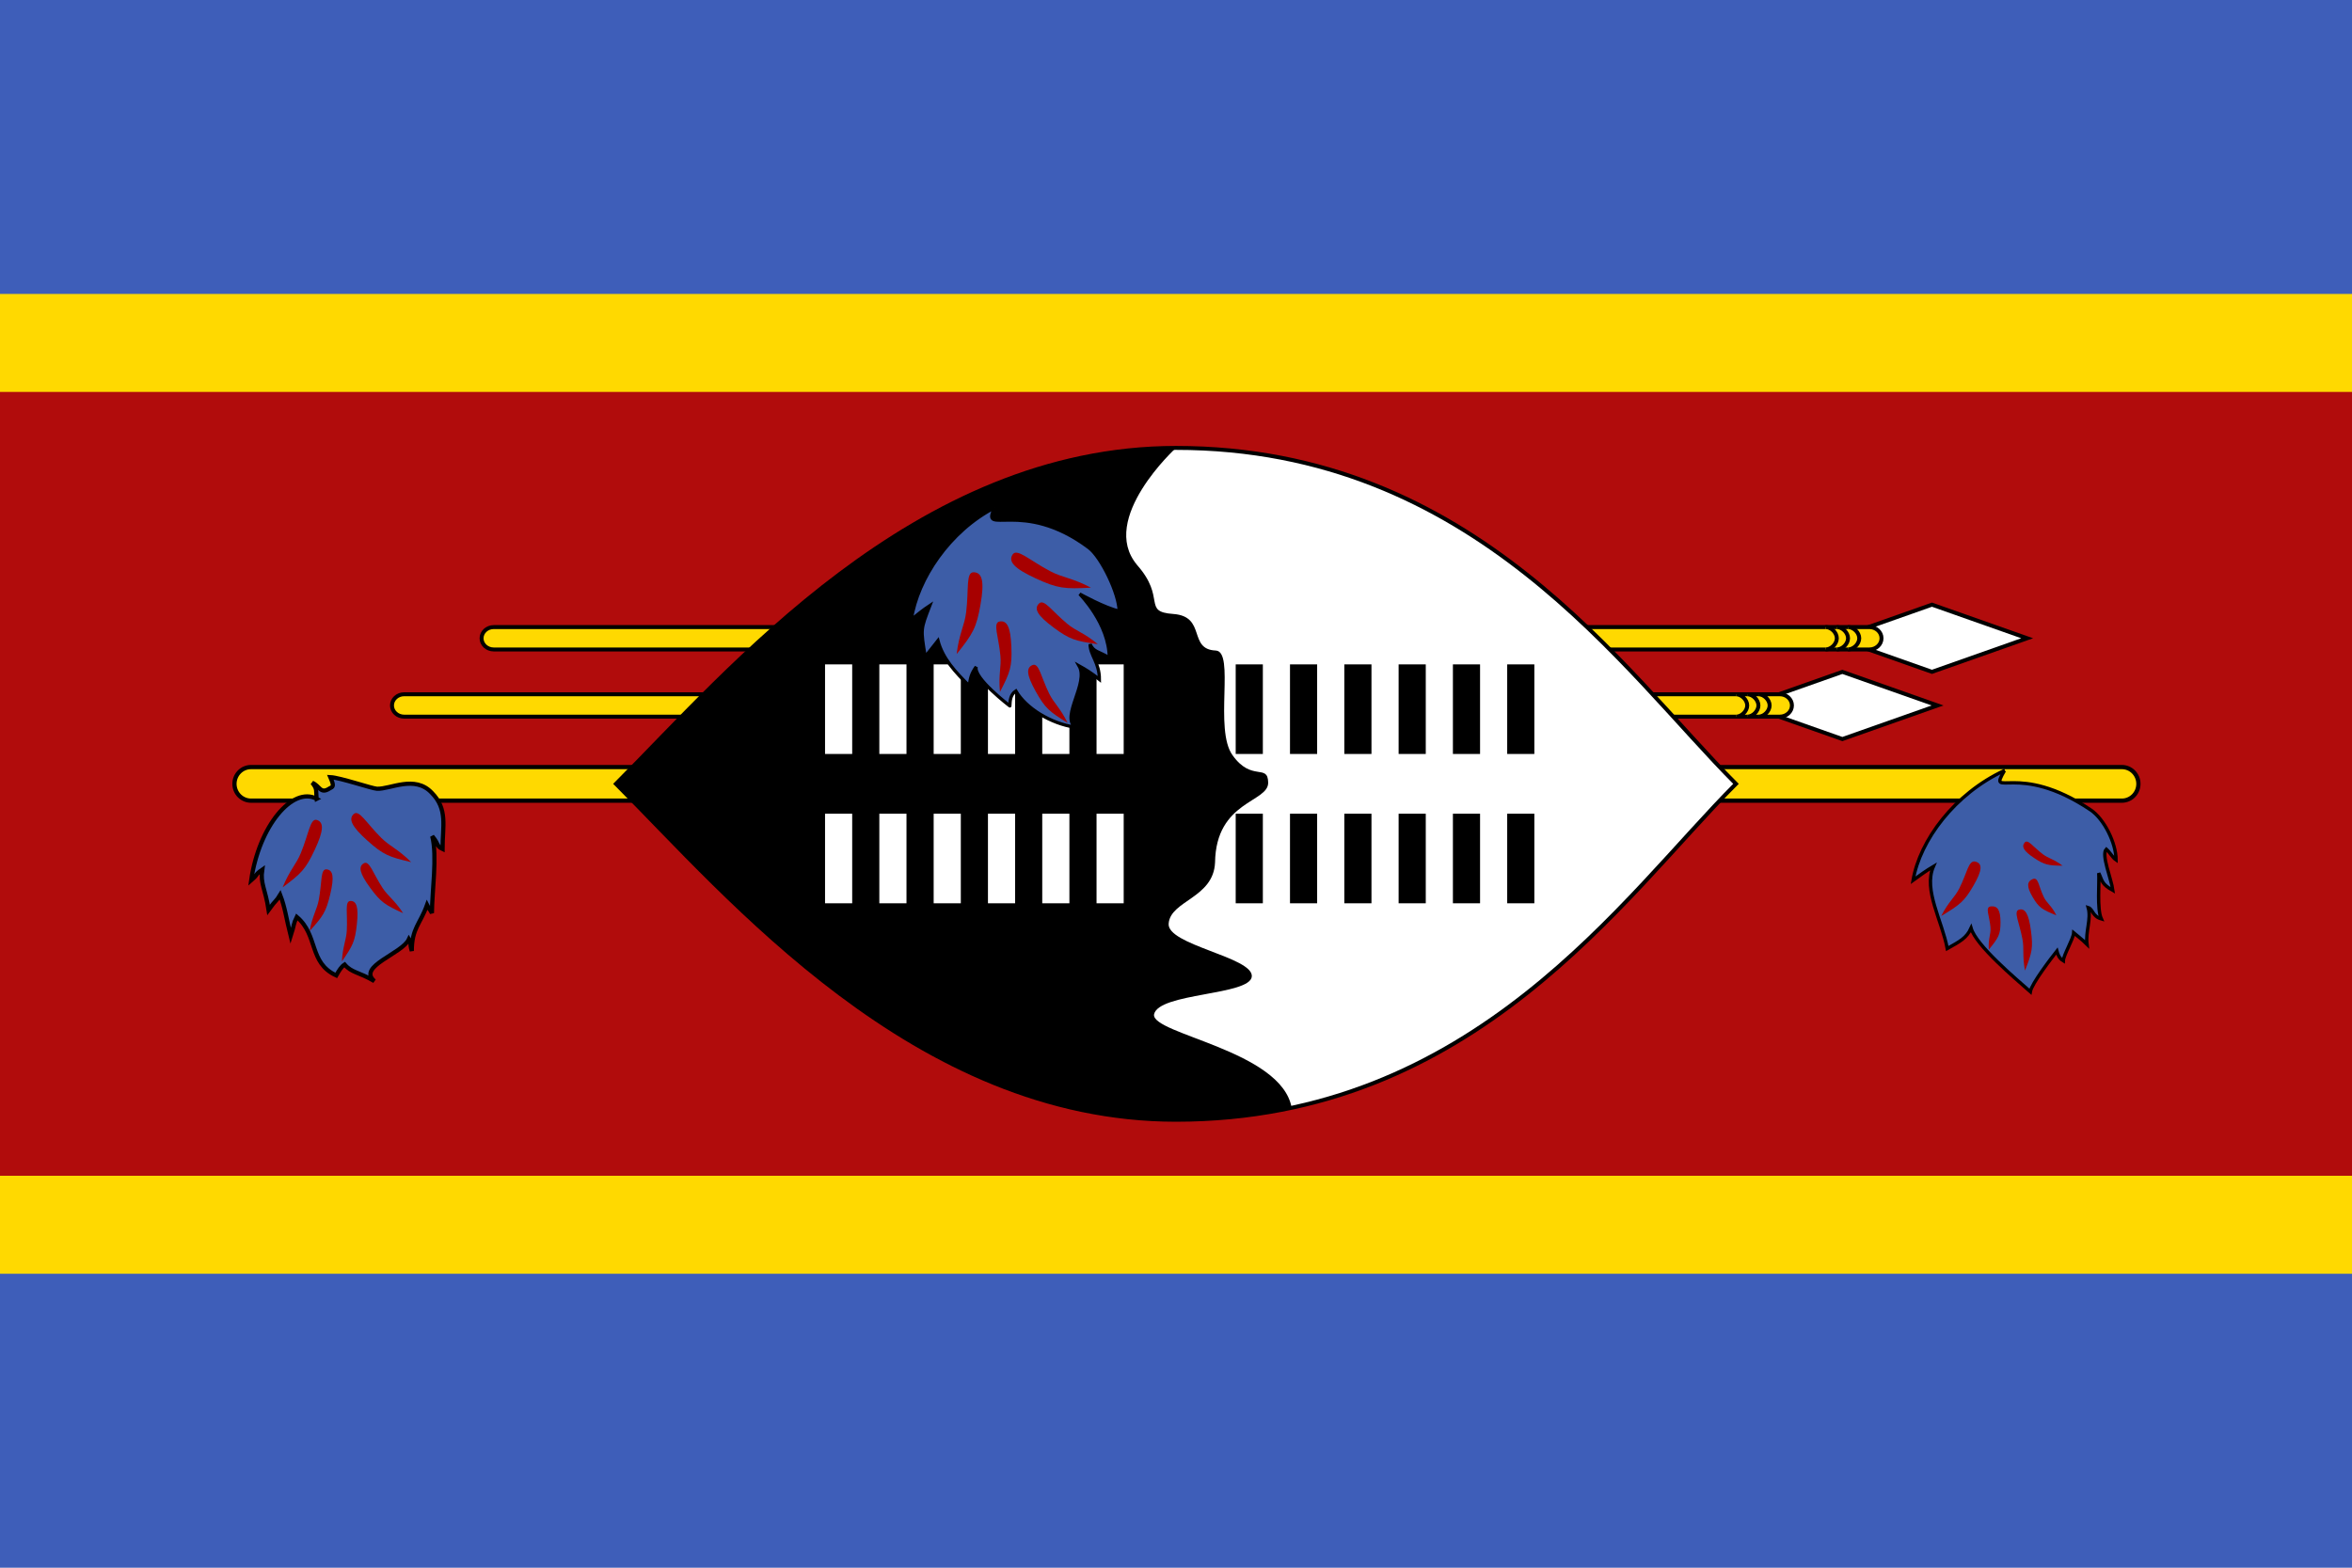
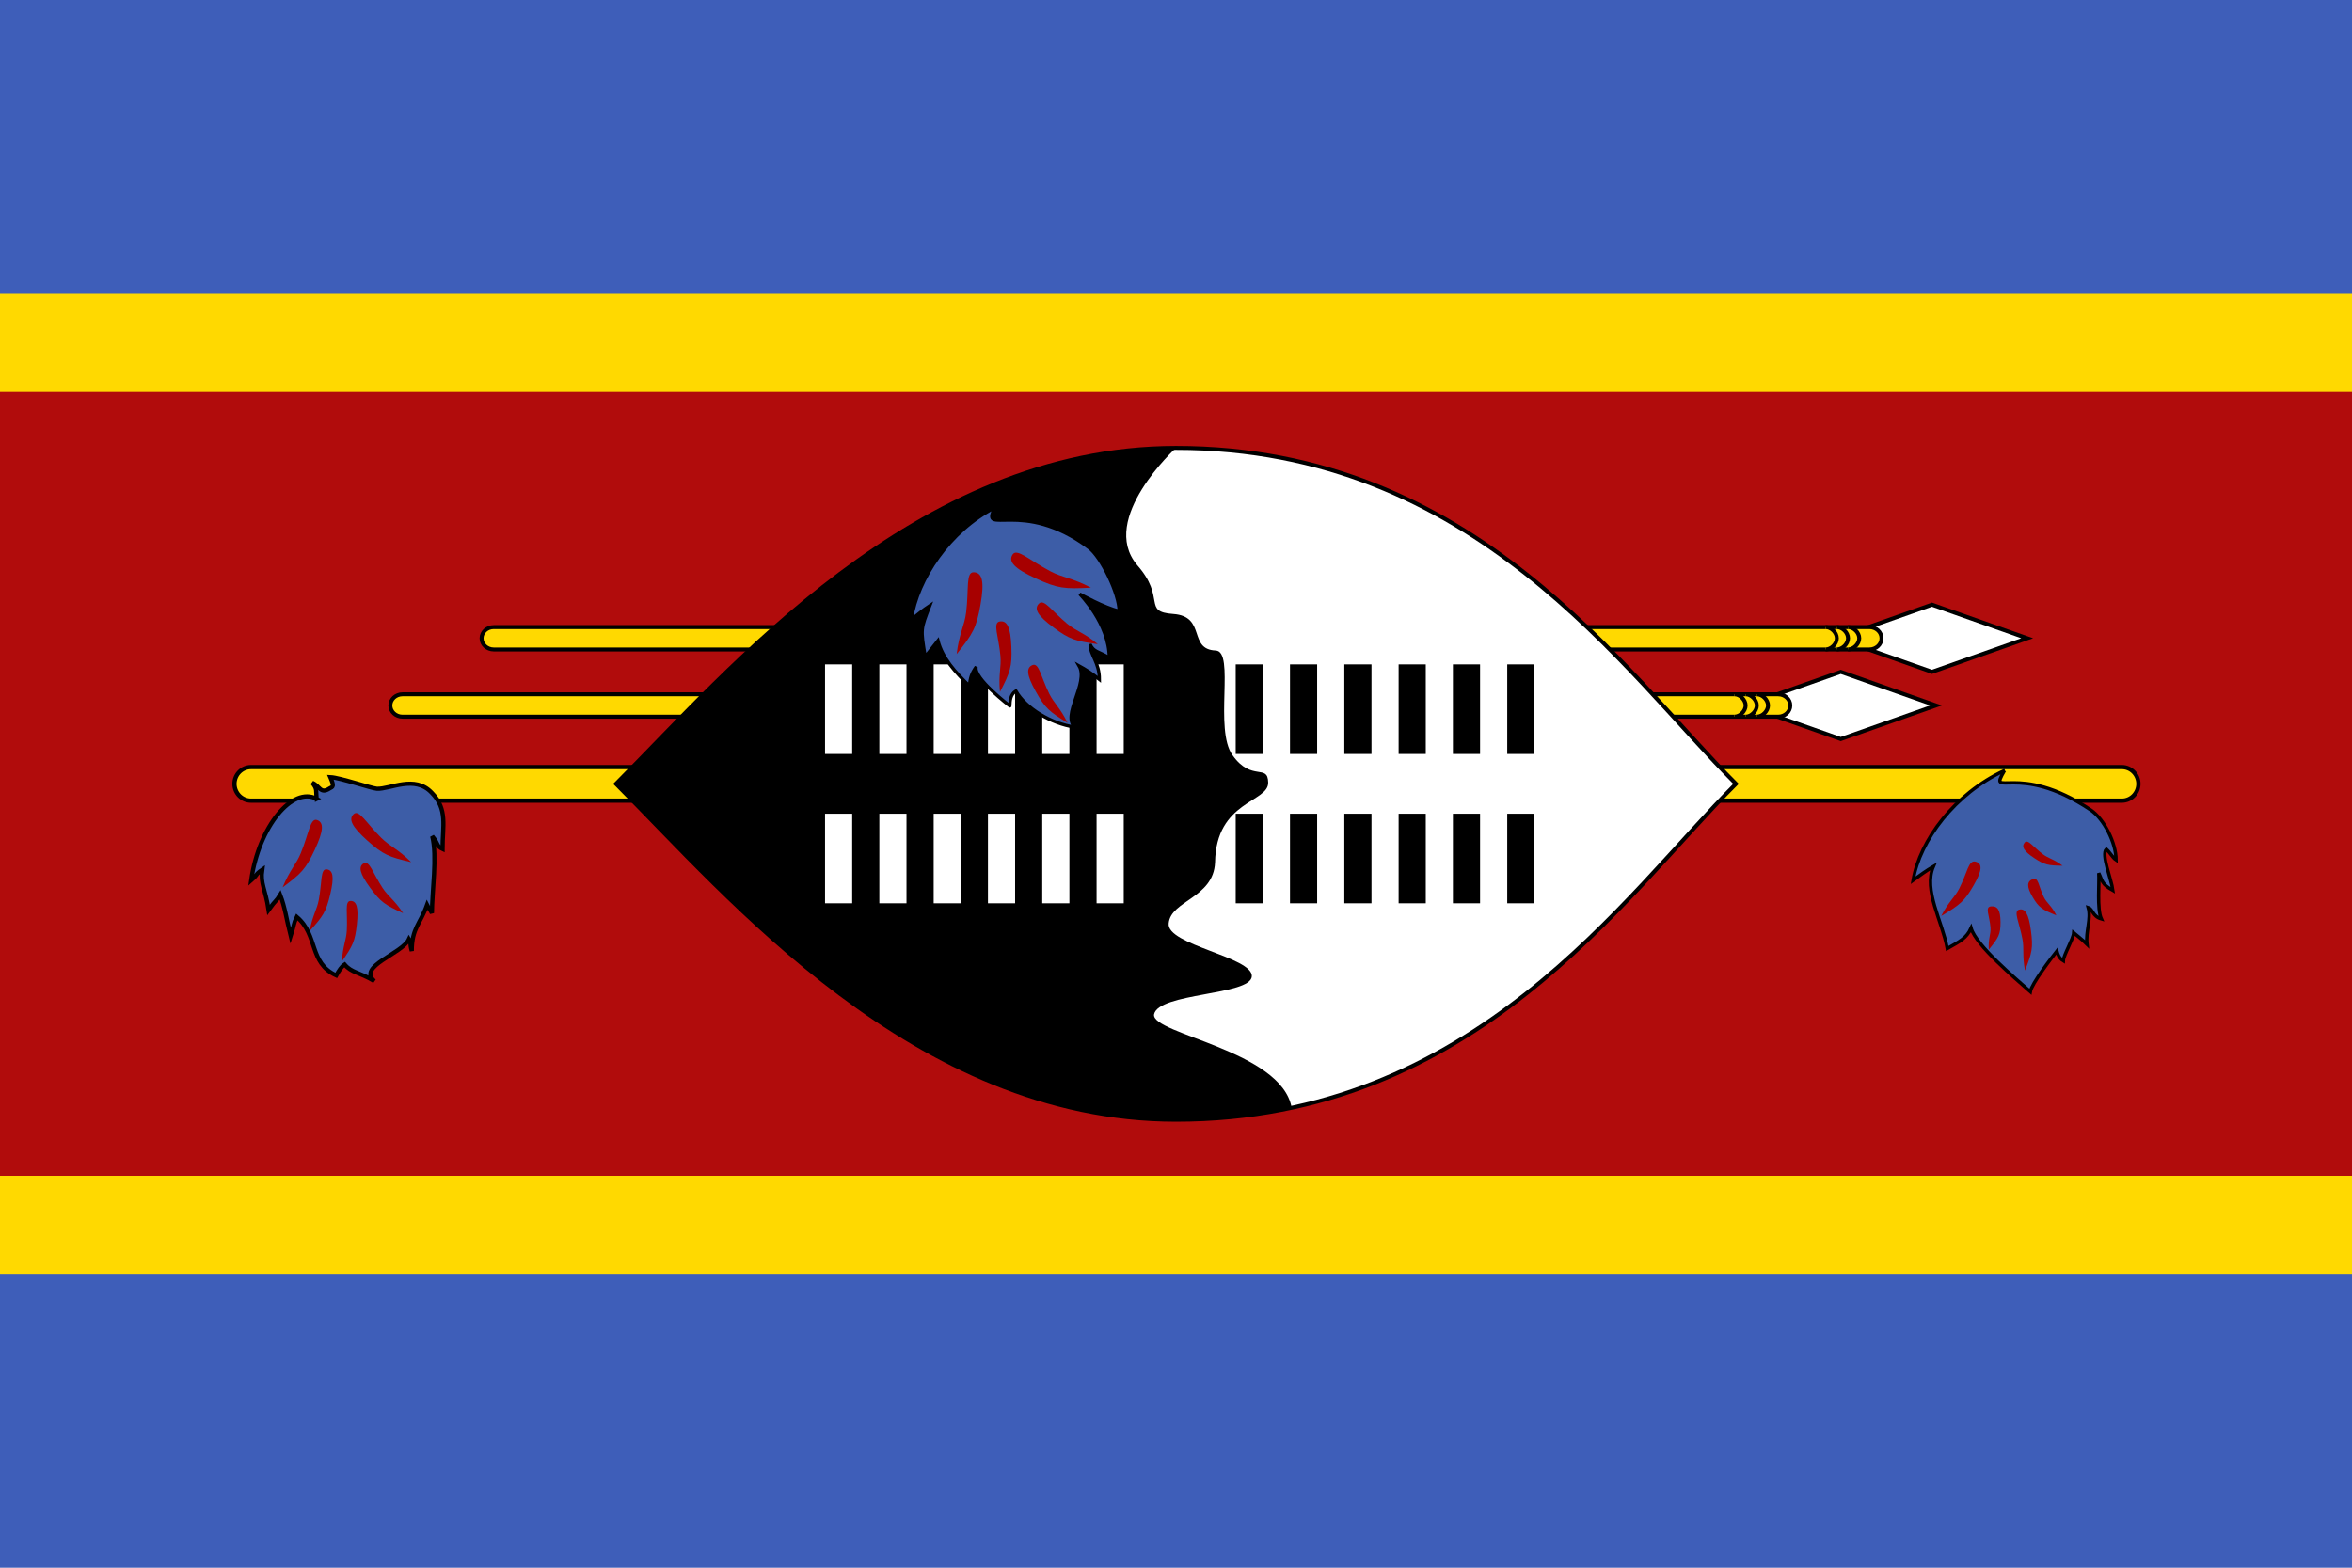
- <svg xmlns="http://www.w3.org/2000/svg" width="600" height="400">
+ <svg xmlns="http://www.w3.org/2000/svg" xmlns:xlink="http://www.w3.org/1999/xlink" width="450" height="300" viewBox="0 0 600 400">
  <rect width="600" height="400" fill="#3e5eb9" />
  <rect width="600" height="250" y="75" fill="#ffd900" />
  <rect width="600" height="200" y="100" fill="#b10c0c" />
-   <g>
-     <g fill="#ffd900" stroke="#000" stroke-width="1.008">
-       <rect stroke-width="1.08" width="485.7" height="8.571" x="59.812" y="195.72" rx="4.223" ry="4.286" />
-       <path fill="#fff" d="m492.85,154.28-24.285,8.571,24.285,8.571,24.285-8.571-24.285-8.571z" />
+   <g fill="#ffd900" stroke="#000" stroke-width="1.008">
+     <g id="e">
+       <path fill="#fff" d="m492.85 154.28-24.285 8.571 24.285 8.571 24.285-8.571-24.285-8.571z" />
      <rect width="357.13" height="5.714" x="122.85" y="160" rx="3.106" ry="2.857" />
-       <path d="m471.44,165.71c1.427,0,2.858-1.429,2.858-2.857,0-1.428-1.431-2.857-2.858-2.857" />
-       <path d="m468.58,165.71c1.427,0,2.858-1.429,2.858-2.857,0-1.428-1.431-2.857-2.858-2.857" />
-       <path d="m465.72,165.71c1.427,0,2.858-1.429,2.858-2.857,0-1.428-1.431-2.857-2.858-2.857" />
-       <path fill="#fff" d="m469.99,171.43-24.285,8.571,24.285,8.571,24.285-8.571-24.285-8.571z" />
-       <rect width="357.13" height="5.714" x="99.997" y="177.14" rx="3.106" ry="2.857" />
-       <path d="m448.58,182.86c1.427,0,2.858-1.429,2.858-2.857,0-1.428-1.431-2.857-2.858-2.857" />
-       <path d="m445.72,182.86c1.427,0,2.858-1.429,2.858-2.857,0-1.428-1.431-2.857-2.858-2.857" />
-       <path d="m442.86,182.86c1.427,0,2.858-1.429,2.858-2.857,0-1.428-1.431-2.857-2.858-2.857" />
+       <path d="m471.44 165.71c1.427 0 2.859-1.429 2.859-2.857 0-1.428-1.431-2.857-2.858-2.857" />
+       <path d="m468.58 165.71c1.427 0 2.859-1.429 2.859-2.857 0-1.428-1.431-2.857-2.858-2.857" />
+       <path d="m465.72 165.71c1.427 0 2.859-1.429 2.859-2.857 0-1.428-1.431-2.857-2.858-2.857" />
    </g>
-     <g>
-       <path fill="#fff" stroke="#000" stroke-width="1.008" d="m442.85,200c-28.571,28.569-66.668,85.711-142.86,85.711-66.668,0-114.28-57.142-142.86-85.711,28.571-28.574,76.188-85.716,142.86-85.716,76.188,0,114.28,57.142,142.86,85.716z" />
-       <path fill="#000" d="m290.02,144.1c7.601,8.549,1.254,11.996,9.3,12.557,8.485,0.623,3.675,9.034,10.812,9.326,4.99,0.218-0.498,20.151,4.305,26.729,4.893,6.857,8.991,2.009,9.077,6.963,0.085,5.123-13.317,4.607-13.552,20.39-0.393,9.095-11.31,9.678-11.831,15.531-0.648,5.505,21.507,8.595,21.211,13.523-0.304,4.913-23.922,4.144-24.95,9.747-0.527,5.032,32.446,9.158,35.098,23.713-4.92,1.609-18.919,3.124-29.499,3.132-66.657,0.048-114.28-57.147-142.85-85.716,28.571-28.574,76.188-85.716,142.86-85.716,0,0-19.789,18.082-9.971,29.815z" />
-       <g fill="#fff">
-         <rect width="6.926" height="22.857" x="210.47" y="169.52" />
-         <rect width="6.926" height="22.857" x="210.47" y="207.62" />
-         <rect width="6.926" height="22.857" x="224.32" y="169.52" />
-         <rect width="6.926" height="22.857" x="224.32" y="207.62" />
-         <rect width="6.926" height="22.857" x="238.18" y="169.52" />
-         <rect width="6.926" height="22.857" x="238.18" y="207.62" />
-         <rect width="6.926" height="22.857" x="252.03" y="169.52" />
-         <rect width="6.926" height="22.857" x="252.03" y="207.62" />
-         <rect width="6.926" height="22.857" x="265.88" y="169.52" />
-         <rect width="6.926" height="22.857" x="265.88" y="207.62" />
-         <rect width="6.926" height="22.857" x="279.73" y="169.52" />
-         <rect width="6.926" height="22.857" x="279.73" y="207.62" />
+     <use xlink:href="#e" x="-23.27" y="17.15" />
+     <rect stroke-width="1.08" width="485.7" height="8.571" x="59.812" y="195.72" rx="4.224" ry="4.286" />
+   </g>
+   <path fill="#fff" stroke="#000" stroke-width="1.008" d="m442.85 200c-28.571 28.569-66.668 85.711-142.86 85.711-66.668 0-114.28-57.142-142.86-85.711 28.571-28.574 76.188-85.716 142.86-85.716 76.188 0 114.28 57.142 142.86 85.716z" />
+   <path fill="#000" d="m290.02 144.1c7.601 8.549 1.254 11.996 9.3 12.557 8.485 0.623 3.675 9.034 10.812 9.326 4.99 0.218-0.498 20.151 4.305 26.729 4.893 6.857 8.991 2.009 9.077 6.963 0.085 5.124-13.317 4.607-13.552 20.39-0.393 9.096-11.31 9.678-11.831 15.531-0.648 5.505 21.507 8.595 21.211 13.523-0.304 4.913-23.922 4.144-24.95 9.747-0.527 5.033 32.446 9.158 35.098 23.713-4.92 1.609-18.919 3.124-29.499 3.132-66.657 0.048-114.28-57.147-142.85-85.716 28.571-28.574 76.188-85.716 142.86-85.716 0 0-19.789 18.082-9.971 29.815z" />
+   <g stroke="#FFF">
+     <g id="c" stroke-width="6.927">
+       <g id="b">
+         <path id="a" stroke-width="6.927" d="M213.933 192.377V169.52M227.783 169.52v22.857M241.643 169.52v22.857" />
+         <use xlink:href="#a" y="38.1" />
      </g>
-       <g fill="000">
-         <rect width="6.926" height="22.857" x="315.23" y="169.52" />
-         <rect width="6.926" height="22.857" x="315.23" y="207.62" />
-         <rect width="6.926" height="22.857" x="329.08" y="169.52" />
-         <rect width="6.926" height="22.857" x="329.08" y="207.62" />
-         <rect width="6.926" height="22.857" x="342.94" y="169.52" />
-         <rect width="6.926" height="22.857" x="342.94" y="207.62" />
-         <rect width="6.926" height="22.857" x="356.79" y="169.52" />
-         <rect width="6.926" height="22.857" x="356.79" y="207.62" />
-         <rect width="6.926" height="22.857" x="370.64" y="169.52" />
-         <rect width="6.926" height="22.857" x="370.64" y="207.62" />
-         <rect width="6.926" height="22.857" x="384.49" y="169.52" />
-         <rect width="6.926" height="22.857" x="384.49" y="207.62" />
-       </g>
-     </g>
-     <g fill="#a70000">
-       <path fill="#3d5da7" stroke="#000" stroke-width="0.855" d="m511.35,196.6c-4.328,7.496,3.321-2.493,21.985,10.056,3.459,2.331,6.481,8.489,6.481,12.759-0.878-0.587-1.53-1.894-2.497-2.743-1.354,1.357,1.293,7.577,1.68,10.517-2.918-1.633-2.637-2.406-3.606-4.413,0.193,2.425-0.501,9.107,0.66,11.68-2.3-0.657-2.147-2.508-3.348-2.88,0.817,2.912-0.712,6.081-0.306,9.355-1.344-1.33-2.776-2.372-3.4-2.909-0.105,1.559-2.585,5.656-2.641,7.13-1.14-0.689-1.45-1.763-1.64-2.486-1.417,1.781-6.454,8.358-6.777,10.364-3.881-3.428-13.823-11.775-15.117-16.206-1.144,2.515-2.8,3.364-6.073,5.2-1.294-7.022-6.13-14.915-3.543-20.934-1.833,1.087-3.342,2.174-5.174,3.511,1.736-10.17,10.587-22.095,23.319-28.001z" />
-       <path d="m495.21,233.72c1.797-3.592,3.452-4.731,4.613-7.044,2.051-4.065,2.344-7.3,4.131-6.825,1.787,0.474,1.785,2.139-0.53,6.136-2.315,3.997-3.416,4.851-8.214,7.733z" />
-       <path d="m507.36,242.28c-0.231-2.735,0.562-3.877,0.417-5.638-0.247-3.099-1.514-5.226,0.134-5.378,1.648-0.151,2.418,0.906,2.423,4.029,0.005,3.123-0.478,3.943-2.974,6.987z" />
-       <path d="m516.58,247.64c-0.72-3.818-0.181-5.511-0.642-7.971-0.802-4.328-2.389-7.177-0.862-7.573,1.527-0.396,2.449,1.004,3.027,5.393,0.578,4.389,0.273,5.595-1.523,10.151z" />
-       <path d="m526.17,220.89c-2.252-1.709-3.566-1.824-5.019-2.922-2.558-1.927-3.853-3.99-4.675-2.966-0.823,1.024-0.239,2.144,2.442,3.922,2.68,1.778,3.588,1.918,7.252,1.966z" />
-       <path d="m524.58,233.56c-1.187-2.465-2.436-3.09-3.204-4.676-1.357-2.787-1.359-5.198-2.832-4.58-1.472,0.618-1.591,1.88-0.016,4.578,1.574,2.697,2.398,3.186,6.051,4.678z" />
-       <path fill="#3d5da7" stroke="#000" stroke-width="1.067" d="m80.783,203.82c-0.242-2.183,0.225-2.444-1.118-4.09,1.954,0.818,2.029,2.992,4.406,1.449,0.873-0.452,1.254-0.466,0.193-2.891,2.479,0.115,10.596,2.899,11.896,2.963,3.413,0.157,9.644-3.586,13.969,1.016,4.151,4.196,2.765,8.551,2.765,14.362-1.668-0.799-0.864-1.193-2.634-3.271,1.327,5.079-0.071,14.237-0.071,19.624-0.681-1.299-0.581-0.735-1.247-2.08-1.77,4.917-3.891,5.929-3.891,11.74-0.639-2.279-0.022-1.797-0.733-2.996-1.72,3.733-13.26,6.923-8.813,10.686-4.014-2.353-5.774-2.106-7.594-4.223-0.784,0.506-1.407,1.464-2.136,2.777-7.057-3.247-4.534-10.25-10.062-14.928-0.957,1.961-0.521,1.677-1.555,4.869-1.119-4.434-1.425-7.252-2.684-10.511-1.087,1.807-0.989,1.114-2.961,3.845-0.816-5.401-2.144-6.676-1.619-10.25-2.096,1.479-0.724,0.88-2.819,2.7,1.985-13.84,10.558-24.067,16.71-20.792z" />
-       <path d="m72.101,226.41c1.818-4.456,3.457-5.855,4.632-8.724,2.075-5.043,2.413-9.073,4.156-8.458,1.743,0.615,1.715,2.691-0.617,7.645-2.332,4.955-3.424,6.005-8.171,9.536z" />
-       <path d="m78.985,237.56c0.729-3.995,1.879-5.45,2.352-8.023,0.839-4.524,0.371-7.893,1.991-7.715,1.62,0.177,1.986,1.885,0.908,6.385-1.078,4.5-1.822,5.566-5.252,9.353z" />
-       <path d="m87.219,245.31c0.205-3.873,1.113-5.385,1.248-7.88,0.246-4.388-0.599-7.529,0.946-7.547,1.545-0.018,2.095,1.56,1.622,5.953-0.473,4.393-1.045,5.489-3.817,9.474z" />
-       <path d="m104.9,219.98c-3.381-3.368-5.425-3.997-7.606-6.163-3.842-3.804-5.698-7.376-7.066-6.11s-0.545,3.163,3.5,6.784c4.045,3.62,5.452,4.148,11.172,5.489z" />
-       <path d="m102.84,233c-2.202-3.382-3.818-4.258-5.24-6.434-2.507-3.824-3.369-7.11-4.79-6.296-1.422,0.814-1.104,2.531,1.613,6.238,2.717,3.706,3.81,4.388,8.417,6.493z" />
-       <path fill="#3d5da7" stroke="#000" stroke-width="0.826" d="m253.8,129.5c-3.958,7.655,6.93-2.546,23.998,10.269,3.163,2.381,7.697,11.787,7.697,16.147-3.634-0.773-10.069-4.36-10.069-4.36s7.552,7.564,7.552,16.284c-2.668-1.668-4.003-1.418-4.89-3.466,0,2.823,2.373,4.622,2.373,8.982-1.926-1.537-3.557-2.561-5.186-3.461,2.517,4.36-4.588,12.818-1.032,15.641-6.218-0.899-12.58-4.872-15.097-9.232-1.334,0.899-1.479,2.311-1.531,3.816,0.196,0.163-9.465-7.171-8.578-9.988-1.296,1.818-1.478,2.817-1.774,4.866-3.55-3.5-6.802-7-7.986-11.525-1.577,2.049-1.676,2.049-3.253,4.098-1.183-7.171-1.183-6.915,1.183-13.061-1.676,1.11-3.056,2.22-4.732,3.586,1.587-10.385,9.682-22.563,21.325-28.594z" />
-       <path d="m244.04,166.9c0.633-5.275,2.012-7.262,2.424-10.659,0.735-5.974-0.137-10.341,1.98-10.23,2.117,0.11,2.727,2.314,1.68,8.276-1.046,5.961-1.929,7.409-6.084,12.614z" />
-       <path d="m255.09,176.56c-0.429-4.45,0.393-6.345,0.12-9.212-0.47-5.044-2.028-8.461-0.183-8.775,1.845-0.314,2.778,1.378,2.977,6.471,0.199,5.093-0.294,6.45-2.915,11.516z" />
-       <path d="m272.34,184.44c-1.876-3.851-3.488-4.999-4.699-7.478-2.139-4.356-2.586-7.913-4.236-7.269-1.65,0.645-1.56,2.485,0.824,6.749,2.383,4.264,3.46,5.134,8.111,7.998z" />
-       <path d="m278.31,149.95c-4.778-2.515-7.232-2.547-10.311-4.163-5.422-2.834-8.578-6.035-9.698-4.273-1.121,1.762,0.375,3.514,5.965,6.09,5.59,2.576,7.307,2.698,14.045,2.345z" />
-       <path d="m280.06,164.36c-3.479-2.894-5.536-3.321-7.78-5.182-3.953-3.267-5.92-6.476-7.241-5.175-1.32,1.301-0.438,3.019,3.711,6.097,4.149,3.078,5.568,3.46,11.31,4.26z" />
+       <use xlink:href="#b" x="41.56" />
    </g>
  </g>
+   <g stroke="#000">
+     <use xlink:href="#c" x="104.76" />
+   </g>
+   <g fill="#a70000">
+     <path fill="#3d5da7" stroke="#000" stroke-width="0.855" d="m511.35 196.6c-4.328 7.496 3.321-2.493 21.985 10.056 3.459 2.331 6.481 8.489 6.481 12.759-0.878-0.587-1.53-1.894-2.497-2.743-1.354 1.357 1.293 7.577 1.68 10.517-2.918-1.633-2.637-2.406-3.606-4.413 0.193 2.426-0.501 9.107 0.66 11.68-2.3-0.657-2.147-2.508-3.348-2.88 0.817 2.912-0.712 6.081-0.306 9.355-1.344-1.33-2.776-2.372-3.4-2.909-0.105 1.559-2.585 5.656-2.641 7.13-1.14-0.689-1.45-1.763-1.64-2.486-1.417 1.781-6.454 8.358-6.777 10.364-3.881-3.428-13.823-11.775-15.117-16.206-1.144 2.515-2.8 3.364-6.073 5.2-1.293-7.022-6.13-14.915-3.543-20.934-1.833 1.087-3.342 2.174-5.174 3.511 1.736-10.17 10.587-22.095 23.319-28.001z" />
+     <path d="m495.21 233.72c1.797-3.592 3.452-4.731 4.613-7.044 2.051-4.065 2.344-7.299 4.131-6.825 1.787 0.474 1.785 2.139-0.53 6.136-2.315 3.997-3.416 4.851-8.214 7.733z" />
+     <path d="m507.36 242.28c-0.231-2.735 0.562-3.877 0.418-5.638-0.247-3.099-1.514-5.226 0.134-5.377 1.648-0.151 2.418 0.906 2.423 4.029 0.005 3.123-0.478 3.943-2.974 6.987z" />
+     <path d="m516.58 247.64c-0.72-3.818-0.181-5.511-0.642-7.971-0.802-4.328-2.389-7.177-0.862-7.573 1.527-0.396 2.449 1.004 3.027 5.393 0.578 4.389 0.273 5.595-1.523 10.151z" />
+     <path d="m526.17 220.89c-2.252-1.709-3.566-1.824-5.018-2.922-2.558-1.927-3.852-3.99-4.675-2.966-0.823 1.024-0.239 2.144 2.442 3.922 2.68 1.778 3.588 1.918 7.252 1.966z" />
+     <path d="m524.58 233.56c-1.187-2.465-2.436-3.09-3.204-4.676-1.357-2.787-1.359-5.198-2.831-4.58-1.472 0.618-1.59 1.88-0.016 4.578 1.574 2.697 2.398 3.186 6.051 4.678z" />
+     <path fill="#3d5da7" stroke="#000" stroke-width="1.067" d="m80.783 203.82c-0.242-2.183 0.225-2.444-1.118-4.09 1.955 0.818 2.029 2.992 4.406 1.449 0.873-0.452 1.254-0.466 0.193-2.891 2.479 0.115 10.596 2.899 11.896 2.963 3.413 0.157 9.644-3.586 13.969 1.016 4.151 4.196 2.765 8.551 2.765 14.362-1.668-0.799-0.864-1.193-2.634-3.271 1.327 5.079-0.071 14.237-0.071 19.624-0.681-1.299-0.581-0.735-1.247-2.08-1.77 4.917-3.891 5.929-3.891 11.74-0.639-2.279-0.022-1.797-0.733-2.996-1.72 3.733-13.26 6.923-8.813 10.686-4.014-2.353-5.774-2.106-7.594-4.223-0.784 0.506-1.407 1.464-2.136 2.777-7.057-3.247-4.534-10.25-10.062-14.928-0.957 1.961-0.521 1.677-1.555 4.869-1.119-4.434-1.425-7.251-2.684-10.511-1.086 1.807-0.989 1.114-2.961 3.845-0.816-5.401-2.144-6.676-1.619-10.25-2.096 1.479-0.724 0.88-2.819 2.7 1.985-13.84 10.558-24.067 16.71-20.792z" />
+     <path d="m72.101 226.41c1.818-4.456 3.457-5.855 4.632-8.724 2.075-5.042 2.413-9.073 4.156-8.458 1.743 0.615 1.715 2.691-0.617 7.645-2.332 4.955-3.423 6.005-8.171 9.536z" />
+     <path d="m78.985 237.56c0.729-3.995 1.879-5.45 2.352-8.023 0.839-4.524 0.371-7.893 1.991-7.715 1.62 0.177 1.986 1.885 0.908 6.385-1.078 4.501-1.822 5.566-5.252 9.353z" />
+     <path d="m87.219 245.31c0.205-3.873 1.113-5.385 1.249-7.88 0.246-4.388-0.599-7.529 0.946-7.547 1.545-0.018 2.095 1.56 1.622 5.953-0.473 4.393-1.045 5.489-3.817 9.474z" />
+     <path d="m104.9 219.98c-3.381-3.368-5.425-3.997-7.606-6.163-3.842-3.804-5.698-7.376-7.066-6.11s-0.545 3.164 3.5 6.784c4.045 3.62 5.452 4.148 11.172 5.489z" />
+     <path d="m102.84 233c-2.202-3.382-3.818-4.258-5.24-6.434-2.507-3.824-3.369-7.11-4.79-6.296-1.422 0.814-1.104 2.531 1.613 6.238 2.717 3.706 3.81 4.388 8.417 6.493z" />
+     <path fill="#3d5da7" stroke="#000" stroke-width="0.826" d="m253.8 129.5c-3.958 7.655 6.93-2.546 23.998 10.269 3.163 2.381 7.697 11.787 7.697 16.147-3.634-0.773-10.069-4.36-10.069-4.36s7.552 7.564 7.552 16.284c-2.668-1.668-4.003-1.418-4.89-3.466 0 2.823 2.373 4.622 2.373 8.982-1.926-1.537-3.557-2.561-5.186-3.46 2.517 4.36-4.587 12.818-1.032 15.641-6.218-0.899-12.58-4.872-15.097-9.232-1.334 0.899-1.479 2.311-1.531 3.816 0.196 0.163-9.465-7.171-8.577-9.988-1.296 1.818-1.478 2.817-1.774 4.866-3.549-3.5-6.802-7-7.986-11.525-1.577 2.049-1.676 2.049-3.253 4.098-1.183-7.171-1.183-6.915 1.183-13.061-1.676 1.11-3.056 2.22-4.732 3.586 1.587-10.385 9.682-22.563 21.325-28.594z" />
+     <path d="m244.04 166.9c0.633-5.275 2.012-7.262 2.424-10.659 0.735-5.974-0.137-10.341 1.98-10.23 2.117 0.11 2.727 2.314 1.68 8.276-1.046 5.961-1.929 7.409-6.084 12.614z" />
+     <path d="m255.09 176.56c-0.429-4.45 0.393-6.345 0.12-9.212-0.47-5.044-2.028-8.461-0.183-8.775 1.845-0.314 2.778 1.378 2.977 6.471 0.199 5.093-0.294 6.45-2.915 11.516z" />
+     <path d="m272.34 184.44c-1.876-3.851-3.488-4.999-4.699-7.478-2.139-4.356-2.586-7.913-4.236-7.269-1.65 0.645-1.559 2.485 0.824 6.749 2.383 4.264 3.46 5.134 8.111 7.998z" />
+     <path d="m278.31 149.95c-4.778-2.515-7.232-2.547-10.311-4.163-5.422-2.834-8.578-6.035-9.698-4.273-1.121 1.762 0.375 3.514 5.965 6.09 5.59 2.576 7.307 2.698 14.045 2.346z" />
+     <path d="m280.06 164.36c-3.479-2.894-5.536-3.32-7.78-5.182-3.953-3.267-5.92-6.476-7.241-5.175-1.32 1.301-0.438 3.019 3.711 6.097 4.149 3.078 5.568 3.46 11.31 4.26z" />
+   </g>
</svg>
